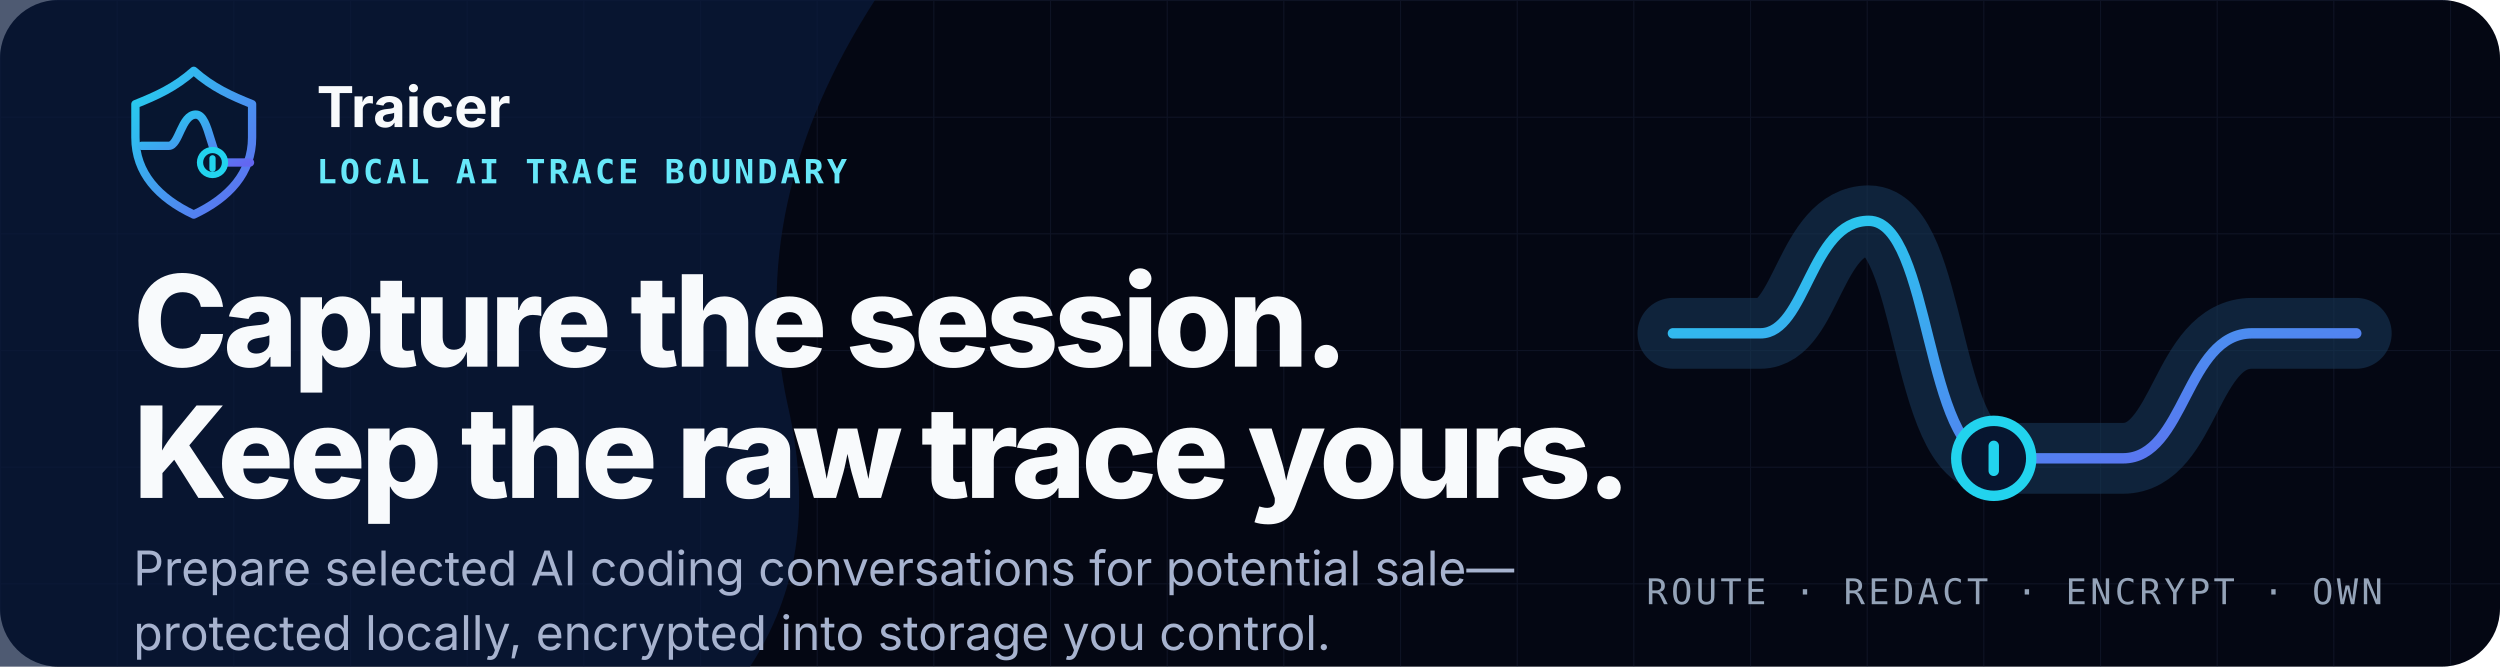
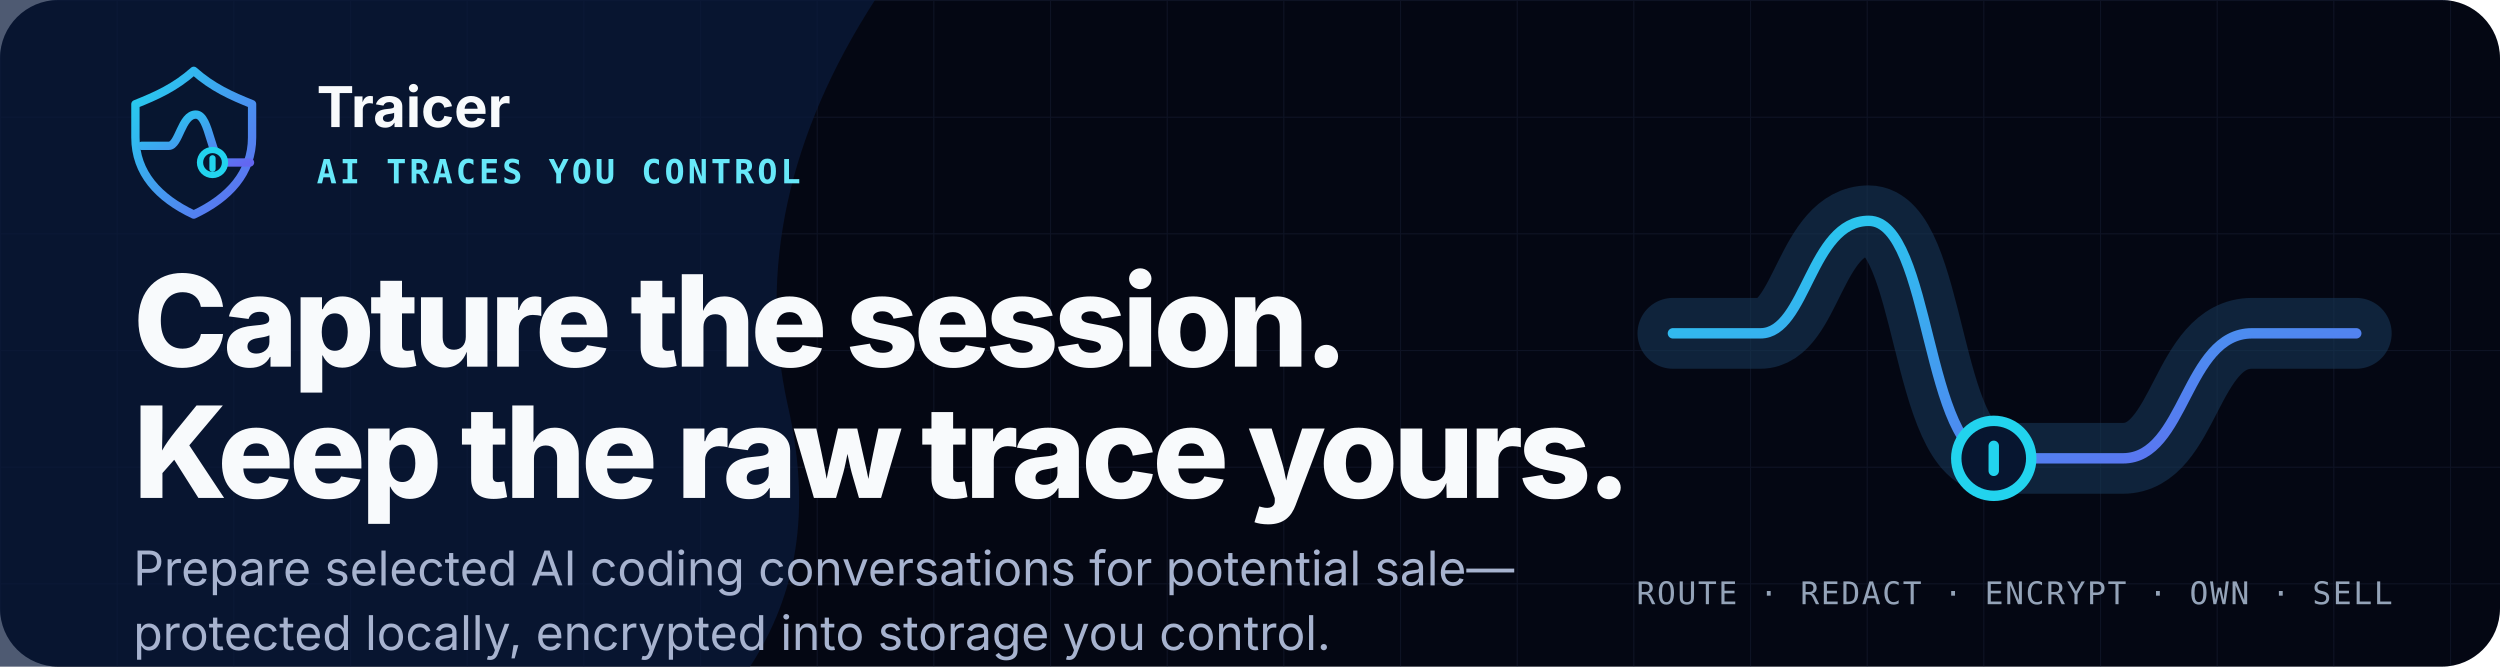
<svg xmlns="http://www.w3.org/2000/svg" width="1200" height="320" viewBox="0 0 1200 320" role="img" aria-labelledby="title desc">
  <defs>
    <linearGradient id="brand" x1="0" y1="0" x2="1" y2="1">
      <stop offset="0" stop-color="#22D3EE" />
      <stop offset="1" stop-color="#6366F1" />
    </linearGradient>
    <pattern id="grid" width="56" height="56" patternUnits="userSpaceOnUse">
      <path d="M56 0H0V56" fill="none" stroke="#26334E" stroke-width="1" opacity="0.28" />
    </pattern>
  </defs>
  <rect width="1200" height="320" rx="28" fill="#040713" />
  <rect width="1200" height="320" rx="28" fill="url(#grid)" />
  <path d="M0 0H420C378 65 364 130 378 194C390 246 382 286 360 320H0Z" fill="#0A1A3B" opacity="0.72" />
  <g id="identity" transform="translate(64 34)">
    <g aria-hidden="true" transform="translate(9 0)">
      <path d="M20 0C29 8 38 12 48 16V32C48 49 37 61 20 69C3 61-8 49-8 32V16C2 12 11 8 20 0Z" fill="#071630" stroke="url(#brand)" stroke-width="4" stroke-linejoin="round" />
      <path d="M-5 36H8C13 36 14 21 21 21C28 21 28 44 35 44H47" fill="none" stroke="url(#brand)" stroke-width="4" stroke-linecap="round" stroke-linejoin="round" />
      <circle cx="29" cy="44" r="6" fill="#071630" stroke="#22D3EE" stroke-width="3" />
      <path d="M29 42V47" stroke="#22D3EE" stroke-width="3" stroke-linecap="round" />
    </g>
    <text x="88" y="27" fill="#F8FAFC" font-family="-apple-system, BlinkMacSystemFont, 'Segoe UI', sans-serif" font-size="27" font-weight="750">Traicer</text>
-     <text x="88" y="54" fill="#67E8F9" font-family="ui-monospace, SFMono-Regular, Menlo, monospace" font-size="16" font-weight="650" letter-spacing="1.5">LOCAL AI TRACE BOUNDARY</text>
+     <text x="88" y="54" fill="#67E8F9" font-family="ui-monospace, SFMono-Regular, Menlo, monospace" font-size="16" font-weight="650" letter-spacing="1.5">AI TRACES YOU CONTROL</text>
    <text x="0" y="142" fill="#F8FAFC" font-family="-apple-system, BlinkMacSystemFont, 'Segoe UI', sans-serif" font-size="61" font-weight="780" letter-spacing="-2.2">Capture the session.</text>
    <text x="0" y="205" fill="#F8FAFC" font-family="-apple-system, BlinkMacSystemFont, 'Segoe UI', sans-serif" font-size="61" font-weight="780" letter-spacing="-2.2">Keep the raw trace yours.</text>
    <text x="0" y="247" fill="#A7B3CF" font-family="-apple-system, BlinkMacSystemFont, 'Segoe UI', sans-serif" font-size="23">Prepare selected AI coding conversations for potential sale—</text>
    <text x="0" y="278" fill="#A7B3CF" font-family="-apple-system, BlinkMacSystemFont, 'Segoe UI', sans-serif" font-size="23">protected locally, encrypted into storage you control.</text>
  </g>
  <g id="trace" aria-hidden="true" transform="translate(803 64)">
    <path d="M0 96H42C64 96 66 42 94 42C124 42 121 156 154 156H216C246 156 246 96 278 96H328" fill="none" stroke="#183A5B" stroke-width="34" stroke-linecap="round" stroke-linejoin="round" opacity="0.55" />
    <path d="M0 96H42C64 96 66 42 94 42C124 42 121 156 154 156H216C246 156 246 96 278 96H328" fill="none" stroke="url(#brand)" stroke-width="5" stroke-linecap="round" stroke-linejoin="round" />
    <circle cx="154" cy="156" r="18" fill="#071630" stroke="#22D3EE" stroke-width="5" />
    <path d="M154 150V162" stroke="#22D3EE" stroke-width="5" stroke-linecap="round" />
-     <text x="164" y="226" text-anchor="middle" fill="#94A3B8" font-family="ui-monospace, SFMono-Regular, Menlo, monospace" font-size="17" letter-spacing="1.6">ROUTE · REDACT · ENCRYPT · OWN</text>
+     <text x="164" y="226" text-anchor="middle" fill="#94A3B8" font-family="ui-monospace, SFMono-Regular, Menlo, monospace" font-size="15" letter-spacing="0.8">ROUTE · REDACT · ENCRYPT · OWN · SELL</text>
  </g>
</svg>
